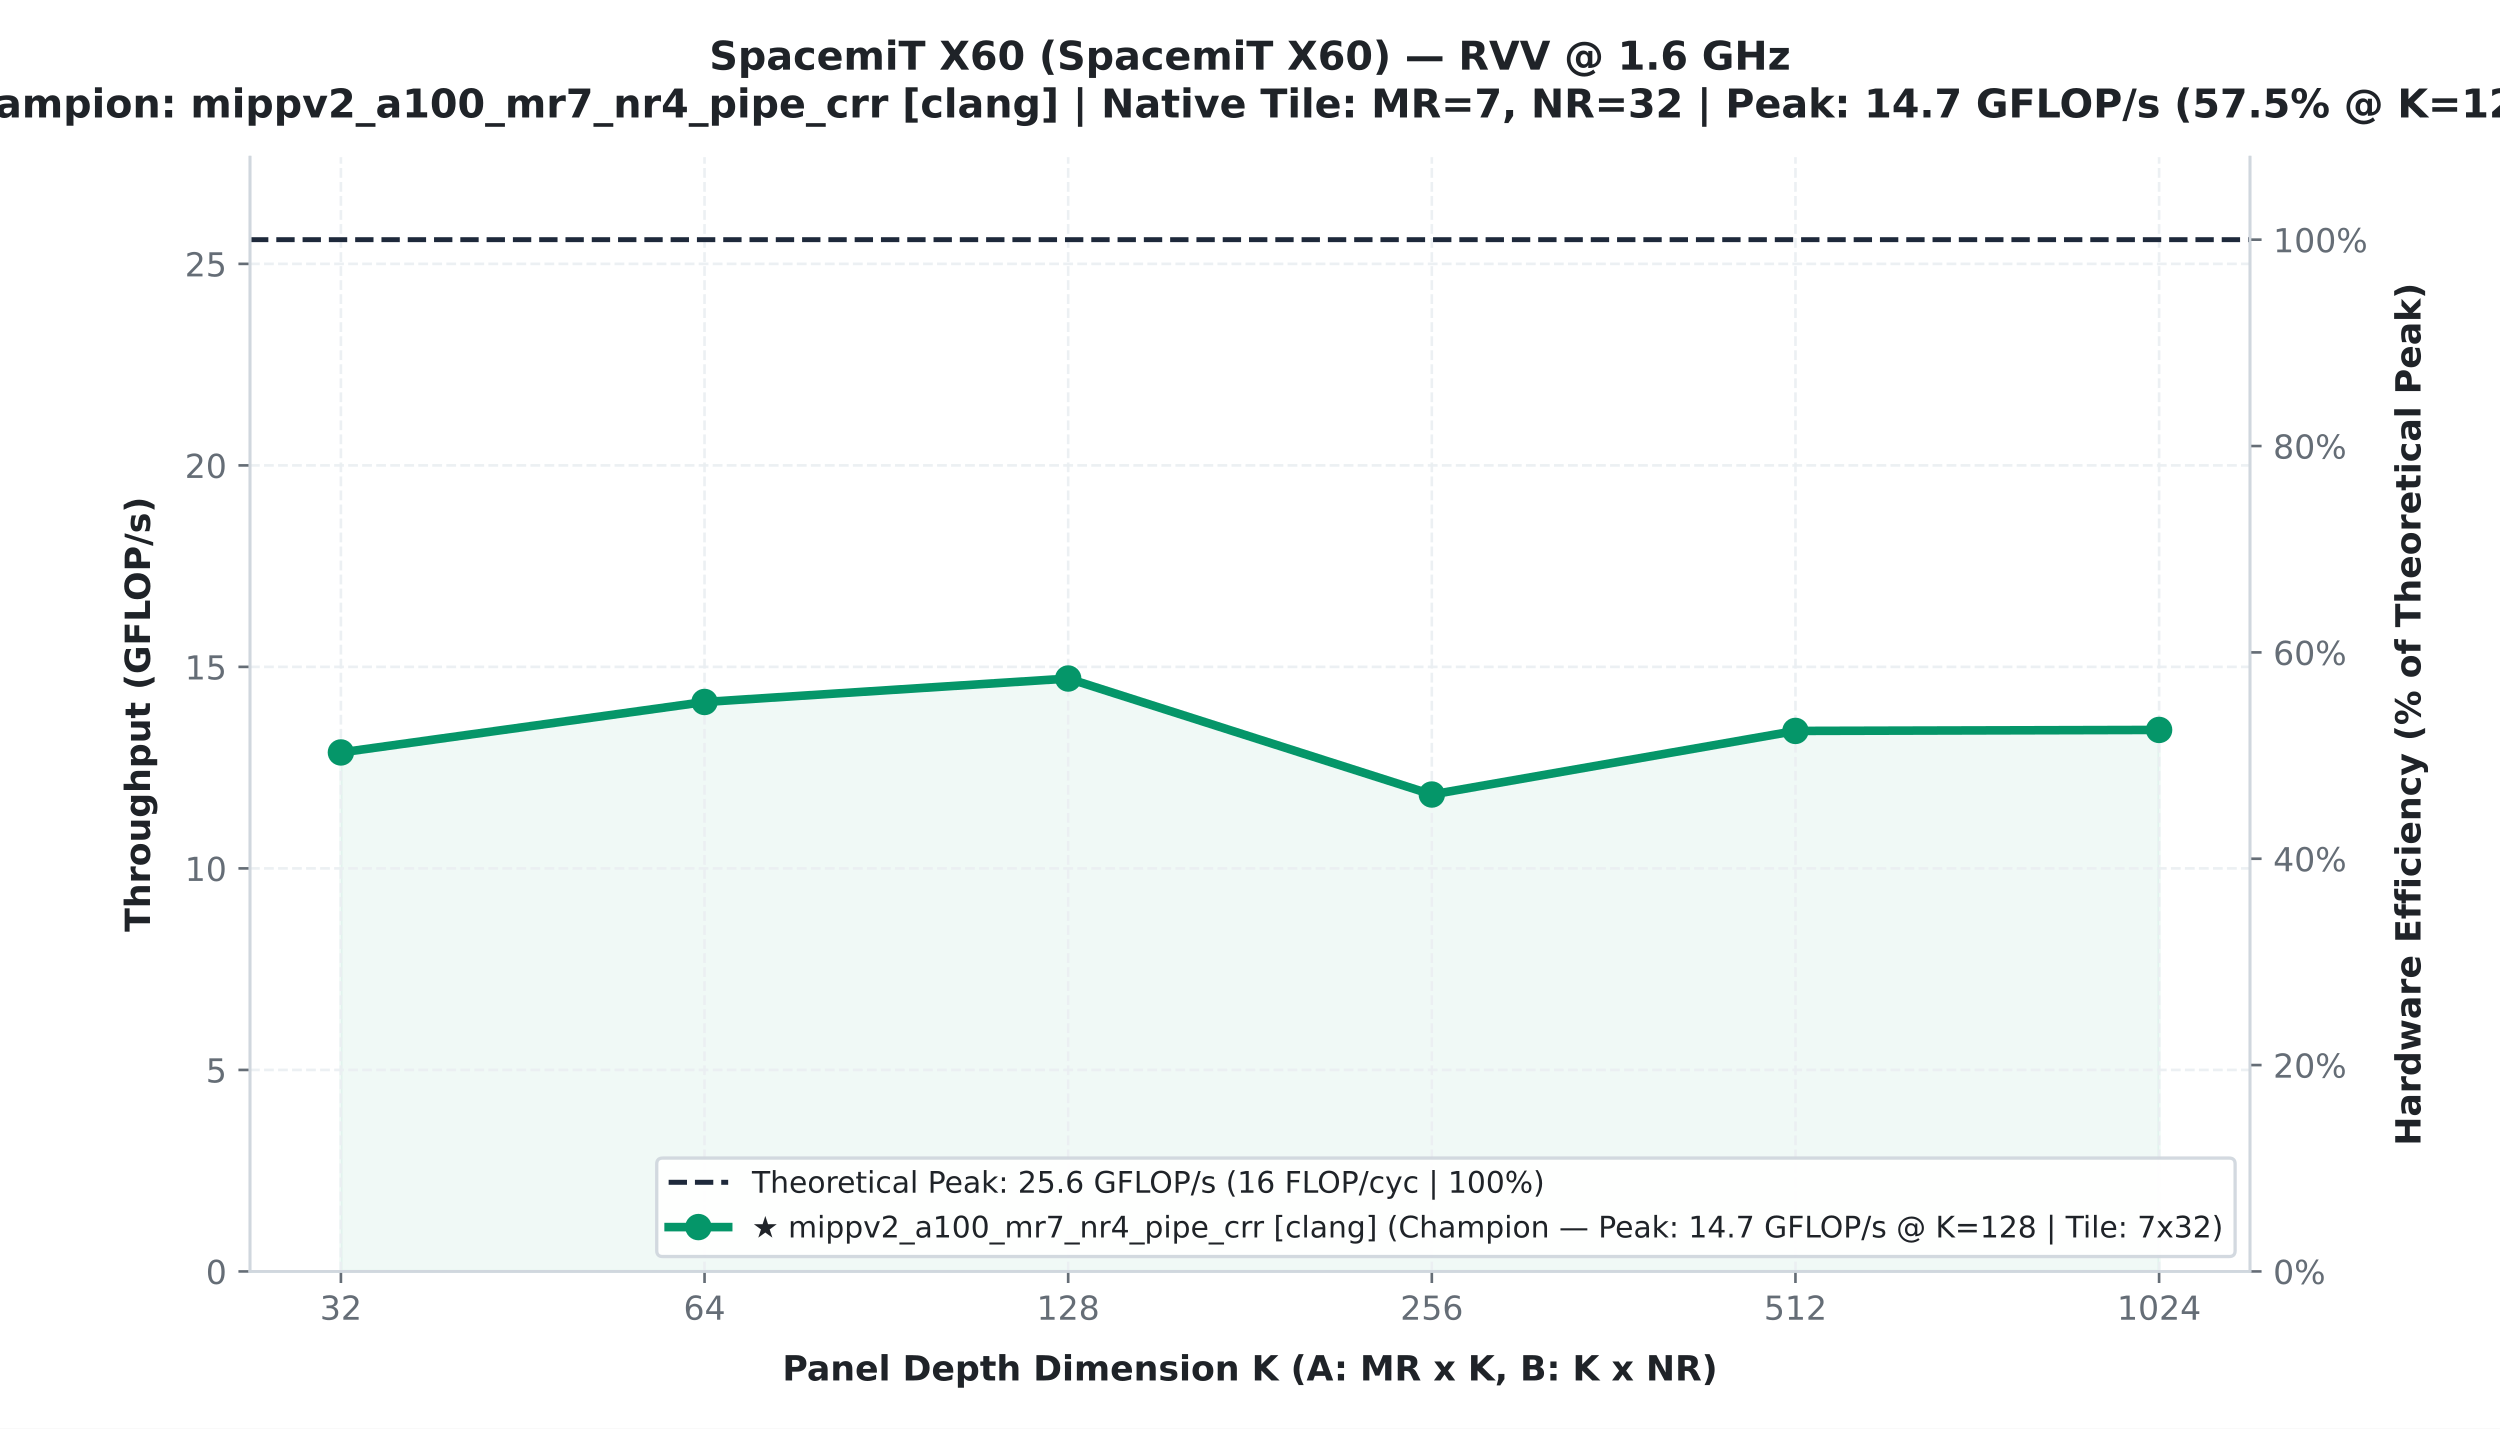
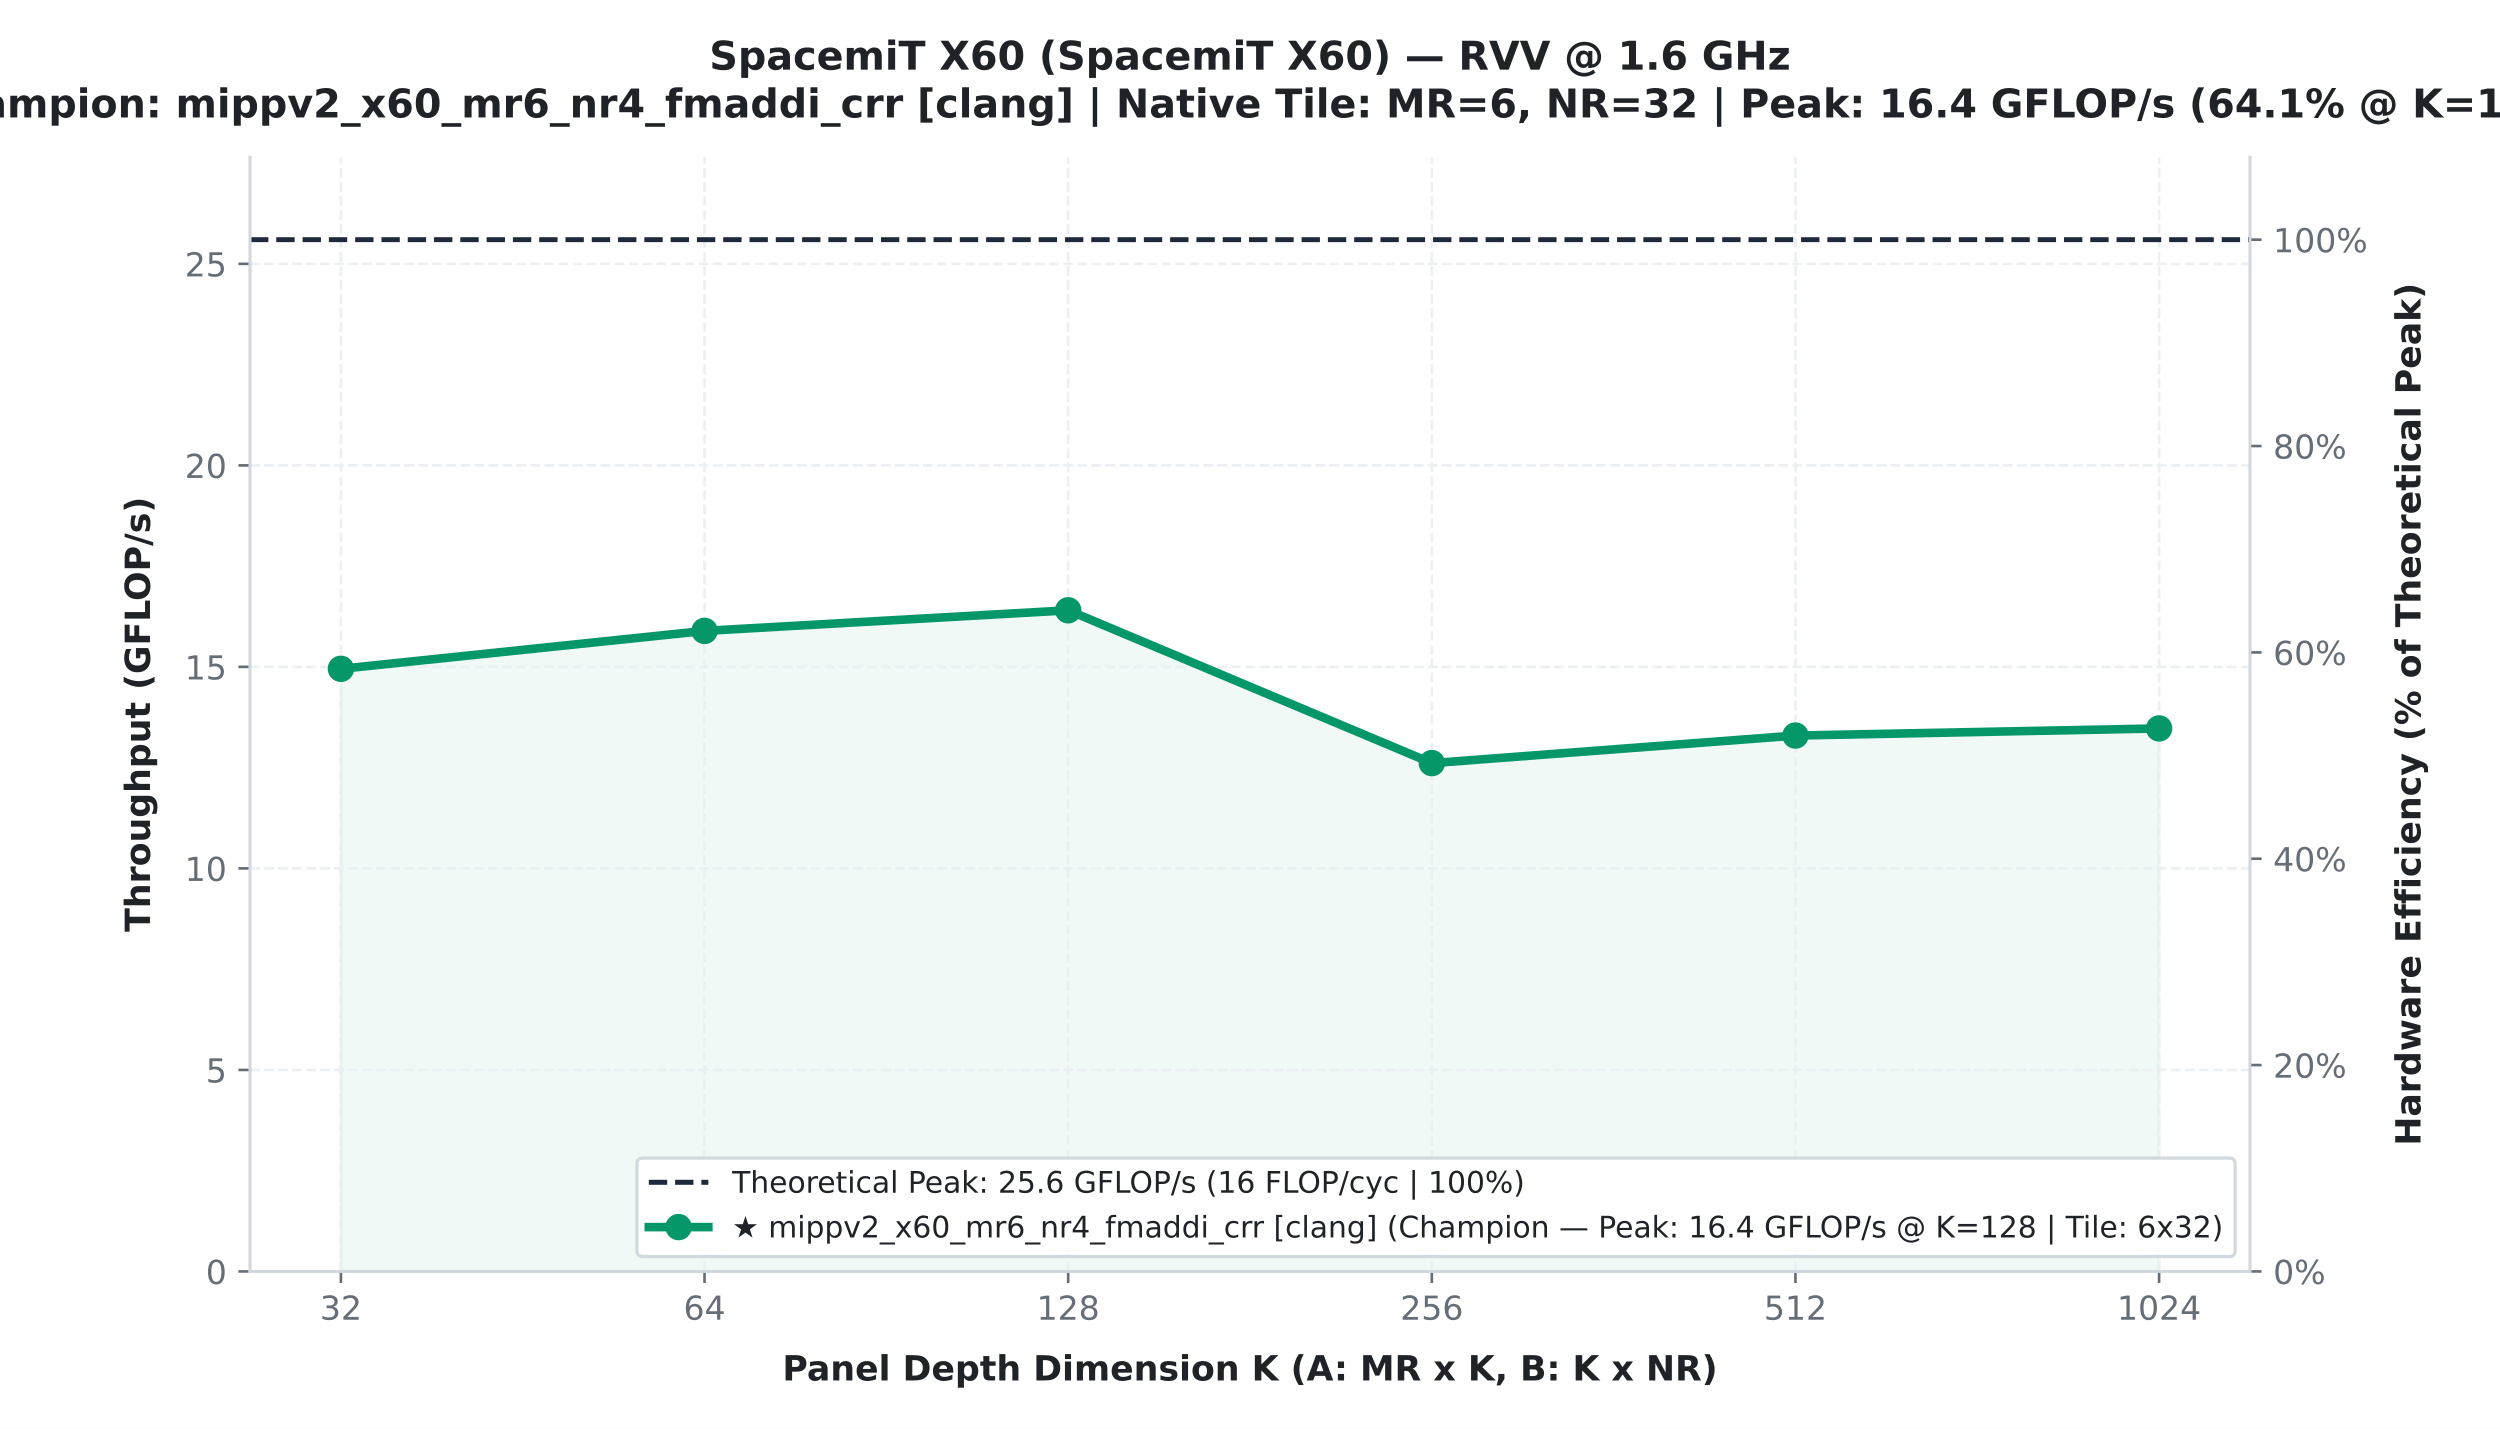
<svg xmlns="http://www.w3.org/2000/svg" xmlns:xlink="http://www.w3.org/1999/xlink" width="756pt" height="432pt" viewBox="0 0 756 432" version="1.1">
  <defs>
    <style type="text/css">*{stroke-linejoin: round; stroke-linecap: butt}</style>
  </defs>
  <g id="figure_1">
    <g id="patch_1">
      <path d="M 0 432  L 756 432  L 756 0  L 0 0  z " style="fill: #ffffff" />
    </g>
    <g id="axes_1">
      <g id="patch_2">
        <path d="M 75.6 384.48  L 680.4 384.48  L 680.4 47.52  L 75.6 47.52  z " style="fill: #ffffff" />
      </g>
      <g id="FillBetweenPolyCollection_1">
        <defs>
-           <path id="m478b206e19" d="M 103.091 -204.458  L 103.091 -47.52  L 213.055 -47.52  L 323.018 -47.52  L 432.982 -47.52  L 542.945 -47.52  L 652.909 -47.52  L 652.909 -211.27  L 652.909 -211.27  L 542.945 -210.969  L 432.982 -191.736  L 323.018 -226.813  L 213.055 -219.723  L 103.091 -204.458  z " style="stroke: #059669; stroke-opacity: 0.06" />
+           <path id="m7aa25f3a13" d="M 103.091 -229.754  L 103.091 -47.52  L 213.055 -47.52  L 323.018 -47.52  L 432.982 -47.52  L 542.945 -47.52  L 652.909 -47.52  L 652.909 -211.726  L 652.909 -211.726  L 542.945 -209.571  L 432.982 -201.235  L 323.018 -247.449  L 213.055 -241.223  L 103.091 -229.754  z " style="stroke: #059669; stroke-opacity: 0.06" />
        </defs>
-         <g clip-path="url(#pfc2758c4df)">
-           <use xlink:href="#m478b206e19" x="0" y="432" style="fill: #059669; fill-opacity: 0.06; stroke: #059669; stroke-opacity: 0.06" />
+         <g clip-path="url(#p83d2f5d7ad)">
+           <use xlink:href="#m7aa25f3a13" x="0" y="432" style="fill: #059669; fill-opacity: 0.06; stroke: #059669; stroke-opacity: 0.06" />
        </g>
      </g>
      <g id="matplotlib.axis_1">
        <g id="xtick_1">
          <g id="line2d_1">
-             <path d="M 103.091 384.48  L 103.091 47.52  " clip-path="url(#pfc2758c4df)" style="fill: none; stroke-dasharray: 2.96,1.28; stroke-dashoffset: 0; stroke: #eaeef2; stroke-opacity: 0.9; stroke-width: 0.8" />
+             <path d="M 103.091 384.48  L 103.091 47.52  " clip-path="url(#p83d2f5d7ad)" style="fill: none; stroke-dasharray: 2.96,1.28; stroke-dashoffset: 0; stroke: #eaeef2; stroke-opacity: 0.9; stroke-width: 0.8" />
          </g>
          <g id="line2d_2">
            <defs>
-               <path id="mb910009230" d="M 0 0  L 0 3.5  " style="stroke: #656d76; stroke-width: 0.8" />
+               <path id="mc1bcf9218e" d="M 0 0  L 0 3.5  " style="stroke: #656d76; stroke-width: 0.8" />
            </defs>
            <g>
-               <use xlink:href="#mb910009230" x="103.091" y="384.48" style="fill: #656d76; stroke: #656d76; stroke-width: 0.8" />
+               <use xlink:href="#mc1bcf9218e" x="103.091" y="384.48" style="fill: #656d76; stroke: #656d76; stroke-width: 0.8" />
            </g>
          </g>
          <g id="text_1">
            <text style="font-size: 10px; font-family: 'DejaVu Sans', 'Liberation Sans', 'Helvetica', 'Arial', sans-serif; text-anchor: middle; fill: #656d76" x="103.091" y="399.078" transform="rotate(-0 103.0909 399.0777)">32</text>
          </g>
        </g>
        <g id="xtick_2">
          <g id="line2d_3">
-             <path d="M 213.055 384.48  L 213.055 47.52  " clip-path="url(#pfc2758c4df)" style="fill: none; stroke-dasharray: 2.96,1.28; stroke-dashoffset: 0; stroke: #eaeef2; stroke-opacity: 0.9; stroke-width: 0.8" />
+             <path d="M 213.055 384.48  L 213.055 47.52  " clip-path="url(#p83d2f5d7ad)" style="fill: none; stroke-dasharray: 2.96,1.28; stroke-dashoffset: 0; stroke: #eaeef2; stroke-opacity: 0.9; stroke-width: 0.8" />
          </g>
          <g id="line2d_4">
            <g>
-               <use xlink:href="#mb910009230" x="213.055" y="384.48" style="fill: #656d76; stroke: #656d76; stroke-width: 0.8" />
+               <use xlink:href="#mc1bcf9218e" x="213.055" y="384.48" style="fill: #656d76; stroke: #656d76; stroke-width: 0.8" />
            </g>
          </g>
          <g id="text_2">
            <text style="font-size: 10px; font-family: 'DejaVu Sans', 'Liberation Sans', 'Helvetica', 'Arial', sans-serif; text-anchor: middle; fill: #656d76" x="213.055" y="399.078" transform="rotate(-0 213.0545 399.0777)">64</text>
          </g>
        </g>
        <g id="xtick_3">
          <g id="line2d_5">
-             <path d="M 323.018 384.48  L 323.018 47.52  " clip-path="url(#pfc2758c4df)" style="fill: none; stroke-dasharray: 2.96,1.28; stroke-dashoffset: 0; stroke: #eaeef2; stroke-opacity: 0.9; stroke-width: 0.8" />
+             <path d="M 323.018 384.48  L 323.018 47.52  " clip-path="url(#p83d2f5d7ad)" style="fill: none; stroke-dasharray: 2.96,1.28; stroke-dashoffset: 0; stroke: #eaeef2; stroke-opacity: 0.9; stroke-width: 0.8" />
          </g>
          <g id="line2d_6">
            <g>
-               <use xlink:href="#mb910009230" x="323.018" y="384.48" style="fill: #656d76; stroke: #656d76; stroke-width: 0.8" />
+               <use xlink:href="#mc1bcf9218e" x="323.018" y="384.48" style="fill: #656d76; stroke: #656d76; stroke-width: 0.8" />
            </g>
          </g>
          <g id="text_3">
            <text style="font-size: 10px; font-family: 'DejaVu Sans', 'Liberation Sans', 'Helvetica', 'Arial', sans-serif; text-anchor: middle; fill: #656d76" x="323.018" y="399.078" transform="rotate(-0 323.0182 399.0777)">128</text>
          </g>
        </g>
        <g id="xtick_4">
          <g id="line2d_7">
-             <path d="M 432.982 384.48  L 432.982 47.52  " clip-path="url(#pfc2758c4df)" style="fill: none; stroke-dasharray: 2.96,1.28; stroke-dashoffset: 0; stroke: #eaeef2; stroke-opacity: 0.9; stroke-width: 0.8" />
+             <path d="M 432.982 384.48  L 432.982 47.52  " clip-path="url(#p83d2f5d7ad)" style="fill: none; stroke-dasharray: 2.96,1.28; stroke-dashoffset: 0; stroke: #eaeef2; stroke-opacity: 0.9; stroke-width: 0.8" />
          </g>
          <g id="line2d_8">
            <g>
-               <use xlink:href="#mb910009230" x="432.982" y="384.48" style="fill: #656d76; stroke: #656d76; stroke-width: 0.8" />
+               <use xlink:href="#mc1bcf9218e" x="432.982" y="384.48" style="fill: #656d76; stroke: #656d76; stroke-width: 0.8" />
            </g>
          </g>
          <g id="text_4">
            <text style="font-size: 10px; font-family: 'DejaVu Sans', 'Liberation Sans', 'Helvetica', 'Arial', sans-serif; text-anchor: middle; fill: #656d76" x="432.982" y="399.078" transform="rotate(-0 432.9818 399.0777)">256</text>
          </g>
        </g>
        <g id="xtick_5">
          <g id="line2d_9">
-             <path d="M 542.945 384.48  L 542.945 47.52  " clip-path="url(#pfc2758c4df)" style="fill: none; stroke-dasharray: 2.96,1.28; stroke-dashoffset: 0; stroke: #eaeef2; stroke-opacity: 0.9; stroke-width: 0.8" />
+             <path d="M 542.945 384.48  L 542.945 47.52  " clip-path="url(#p83d2f5d7ad)" style="fill: none; stroke-dasharray: 2.96,1.28; stroke-dashoffset: 0; stroke: #eaeef2; stroke-opacity: 0.9; stroke-width: 0.8" />
          </g>
          <g id="line2d_10">
            <g>
-               <use xlink:href="#mb910009230" x="542.945" y="384.48" style="fill: #656d76; stroke: #656d76; stroke-width: 0.8" />
+               <use xlink:href="#mc1bcf9218e" x="542.945" y="384.48" style="fill: #656d76; stroke: #656d76; stroke-width: 0.8" />
            </g>
          </g>
          <g id="text_5">
            <text style="font-size: 10px; font-family: 'DejaVu Sans', 'Liberation Sans', 'Helvetica', 'Arial', sans-serif; text-anchor: middle; fill: #656d76" x="542.945" y="399.078" transform="rotate(-0 542.9455 399.0777)">512</text>
          </g>
        </g>
        <g id="xtick_6">
          <g id="line2d_11">
-             <path d="M 652.909 384.48  L 652.909 47.52  " clip-path="url(#pfc2758c4df)" style="fill: none; stroke-dasharray: 2.96,1.28; stroke-dashoffset: 0; stroke: #eaeef2; stroke-opacity: 0.9; stroke-width: 0.8" />
+             <path d="M 652.909 384.48  L 652.909 47.52  " clip-path="url(#p83d2f5d7ad)" style="fill: none; stroke-dasharray: 2.96,1.28; stroke-dashoffset: 0; stroke: #eaeef2; stroke-opacity: 0.9; stroke-width: 0.8" />
          </g>
          <g id="line2d_12">
            <g>
-               <use xlink:href="#mb910009230" x="652.909" y="384.48" style="fill: #656d76; stroke: #656d76; stroke-width: 0.8" />
+               <use xlink:href="#mc1bcf9218e" x="652.909" y="384.48" style="fill: #656d76; stroke: #656d76; stroke-width: 0.8" />
            </g>
          </g>
          <g id="text_6">
            <text style="font-size: 10px; font-family: 'DejaVu Sans', 'Liberation Sans', 'Helvetica', 'Arial', sans-serif; text-anchor: middle; fill: #656d76" x="652.909" y="399.078" transform="rotate(-0 652.9091 399.0777)">1024</text>
          </g>
        </g>
        <g id="text_7">
          <text style="font-weight: 700; font-size: 10.5px; font-family: 'DejaVu Sans', 'Liberation Sans', 'Helvetica', 'Arial', sans-serif; text-anchor: middle; fill: #1f2328" x="378" y="417.458" transform="rotate(-0 378 417.4584)">Panel Depth Dimension K (A: MR x K, B: K x NR)</text>
        </g>
      </g>
      <g id="matplotlib.axis_2">
        <g id="ytick_1">
          <g id="line2d_13">
-             <path d="M 75.6 384.48  L 680.4 384.48  " clip-path="url(#pfc2758c4df)" style="fill: none; stroke-dasharray: 2.96,1.28; stroke-dashoffset: 0; stroke: #eaeef2; stroke-opacity: 0.9; stroke-width: 0.8" />
+             <path d="M 75.6 384.48  L 680.4 384.48  " clip-path="url(#p83d2f5d7ad)" style="fill: none; stroke-dasharray: 2.96,1.28; stroke-dashoffset: 0; stroke: #eaeef2; stroke-opacity: 0.9; stroke-width: 0.8" />
          </g>
          <g id="line2d_14">
            <defs>
-               <path id="mcede933544" d="M 0 0  L -3.5 0  " style="stroke: #656d76; stroke-width: 0.8" />
+               <path id="m3a27defe11" d="M 0 0  L -3.5 0  " style="stroke: #656d76; stroke-width: 0.8" />
            </defs>
            <g>
-               <use xlink:href="#mcede933544" x="75.6" y="384.48" style="fill: #656d76; stroke: #656d76; stroke-width: 0.8" />
+               <use xlink:href="#m3a27defe11" x="75.6" y="384.48" style="fill: #656d76; stroke: #656d76; stroke-width: 0.8" />
            </g>
          </g>
          <g id="text_8">
            <text style="font-size: 10px; font-family: 'DejaVu Sans', 'Liberation Sans', 'Helvetica', 'Arial', sans-serif; text-anchor: end; fill: #656d76" x="68.6" y="388.279" transform="rotate(-0 68.6 388.2788)">0</text>
          </g>
        </g>
        <g id="ytick_2">
          <g id="line2d_15">
-             <path d="M 75.6 323.543  L 680.4 323.543  " clip-path="url(#pfc2758c4df)" style="fill: none; stroke-dasharray: 2.96,1.28; stroke-dashoffset: 0; stroke: #eaeef2; stroke-opacity: 0.9; stroke-width: 0.8" />
+             <path d="M 75.6 323.543  L 680.4 323.543  " clip-path="url(#p83d2f5d7ad)" style="fill: none; stroke-dasharray: 2.96,1.28; stroke-dashoffset: 0; stroke: #eaeef2; stroke-opacity: 0.9; stroke-width: 0.8" />
          </g>
          <g id="line2d_16">
            <g>
-               <use xlink:href="#mcede933544" x="75.6" y="323.543" style="fill: #656d76; stroke: #656d76; stroke-width: 0.8" />
+               <use xlink:href="#m3a27defe11" x="75.6" y="323.543" style="fill: #656d76; stroke: #656d76; stroke-width: 0.8" />
            </g>
          </g>
          <g id="text_9">
            <text style="font-size: 10px; font-family: 'DejaVu Sans', 'Liberation Sans', 'Helvetica', 'Arial', sans-serif; text-anchor: end; fill: #656d76" x="68.6" y="327.341" transform="rotate(-0 68.6 327.3413)">5</text>
          </g>
        </g>
        <g id="ytick_3">
          <g id="line2d_17">
-             <path d="M 75.6 262.605  L 680.4 262.605  " clip-path="url(#pfc2758c4df)" style="fill: none; stroke-dasharray: 2.96,1.28; stroke-dashoffset: 0; stroke: #eaeef2; stroke-opacity: 0.9; stroke-width: 0.8" />
+             <path d="M 75.6 262.605  L 680.4 262.605  " clip-path="url(#p83d2f5d7ad)" style="fill: none; stroke-dasharray: 2.96,1.28; stroke-dashoffset: 0; stroke: #eaeef2; stroke-opacity: 0.9; stroke-width: 0.8" />
          </g>
          <g id="line2d_18">
            <g>
-               <use xlink:href="#mcede933544" x="75.6" y="262.605" style="fill: #656d76; stroke: #656d76; stroke-width: 0.8" />
+               <use xlink:href="#m3a27defe11" x="75.6" y="262.605" style="fill: #656d76; stroke: #656d76; stroke-width: 0.8" />
            </g>
          </g>
          <g id="text_10">
            <text style="font-size: 10px; font-family: 'DejaVu Sans', 'Liberation Sans', 'Helvetica', 'Arial', sans-serif; text-anchor: end; fill: #656d76" x="68.6" y="266.404" transform="rotate(-0 68.6 266.4038)">10</text>
          </g>
        </g>
        <g id="ytick_4">
          <g id="line2d_19">
-             <path d="M 75.6 201.667  L 680.4 201.667  " clip-path="url(#pfc2758c4df)" style="fill: none; stroke-dasharray: 2.96,1.28; stroke-dashoffset: 0; stroke: #eaeef2; stroke-opacity: 0.9; stroke-width: 0.8" />
+             <path d="M 75.6 201.667  L 680.4 201.667  " clip-path="url(#p83d2f5d7ad)" style="fill: none; stroke-dasharray: 2.96,1.28; stroke-dashoffset: 0; stroke: #eaeef2; stroke-opacity: 0.9; stroke-width: 0.8" />
          </g>
          <g id="line2d_20">
            <g>
-               <use xlink:href="#mcede933544" x="75.6" y="201.667" style="fill: #656d76; stroke: #656d76; stroke-width: 0.8" />
+               <use xlink:href="#m3a27defe11" x="75.6" y="201.667" style="fill: #656d76; stroke: #656d76; stroke-width: 0.8" />
            </g>
          </g>
          <g id="text_11">
            <text style="font-size: 10px; font-family: 'DejaVu Sans', 'Liberation Sans', 'Helvetica', 'Arial', sans-serif; text-anchor: end; fill: #656d76" x="68.6" y="205.466" transform="rotate(-0 68.6 205.4663)">15</text>
          </g>
        </g>
        <g id="ytick_5">
          <g id="line2d_21">
-             <path d="M 75.6 140.73  L 680.4 140.73  " clip-path="url(#pfc2758c4df)" style="fill: none; stroke-dasharray: 2.96,1.28; stroke-dashoffset: 0; stroke: #eaeef2; stroke-opacity: 0.9; stroke-width: 0.8" />
+             <path d="M 75.6 140.73  L 680.4 140.73  " clip-path="url(#p83d2f5d7ad)" style="fill: none; stroke-dasharray: 2.96,1.28; stroke-dashoffset: 0; stroke: #eaeef2; stroke-opacity: 0.9; stroke-width: 0.8" />
          </g>
          <g id="line2d_22">
            <g>
-               <use xlink:href="#mcede933544" x="75.6" y="140.73" style="fill: #656d76; stroke: #656d76; stroke-width: 0.8" />
+               <use xlink:href="#m3a27defe11" x="75.6" y="140.73" style="fill: #656d76; stroke: #656d76; stroke-width: 0.8" />
            </g>
          </g>
          <g id="text_12">
            <text style="font-size: 10px; font-family: 'DejaVu Sans', 'Liberation Sans', 'Helvetica', 'Arial', sans-serif; text-anchor: end; fill: #656d76" x="68.6" y="144.529" transform="rotate(-0 68.6 144.5288)">20</text>
          </g>
        </g>
        <g id="ytick_6">
          <g id="line2d_23">
-             <path d="M 75.6 79.793  L 680.4 79.793  " clip-path="url(#pfc2758c4df)" style="fill: none; stroke-dasharray: 2.96,1.28; stroke-dashoffset: 0; stroke: #eaeef2; stroke-opacity: 0.9; stroke-width: 0.8" />
+             <path d="M 75.6 79.793  L 680.4 79.793  " clip-path="url(#p83d2f5d7ad)" style="fill: none; stroke-dasharray: 2.96,1.28; stroke-dashoffset: 0; stroke: #eaeef2; stroke-opacity: 0.9; stroke-width: 0.8" />
          </g>
          <g id="line2d_24">
            <g>
-               <use xlink:href="#mcede933544" x="75.6" y="79.793" style="fill: #656d76; stroke: #656d76; stroke-width: 0.8" />
+               <use xlink:href="#m3a27defe11" x="75.6" y="79.793" style="fill: #656d76; stroke: #656d76; stroke-width: 0.8" />
            </g>
          </g>
          <g id="text_13">
            <text style="font-size: 10px; font-family: 'DejaVu Sans', 'Liberation Sans', 'Helvetica', 'Arial', sans-serif; text-anchor: end; fill: #656d76" x="68.6" y="83.591" transform="rotate(-0 68.6 83.59133)">25</text>
          </g>
        </g>
        <g id="text_14">
          <text style="font-weight: 700; font-size: 10.5px; font-family: 'DejaVu Sans', 'Liberation Sans', 'Helvetica', 'Arial', sans-serif; text-anchor: middle; fill: #1f2328" x="45.353" y="216" transform="rotate(-90 45.35254 216)">Throughput (GFLOP/s)</text>
        </g>
      </g>
      <g id="line2d_25">
-         <path d="M 75.6 72.48  L 680.4 72.48  " clip-path="url(#pfc2758c4df)" style="fill: none; stroke-dasharray: 5.55,2.4; stroke-dashoffset: 0; stroke: #1e293b; stroke-width: 1.5" />
+         <path d="M 75.6 72.48  L 680.4 72.48  " clip-path="url(#p83d2f5d7ad)" style="fill: none; stroke-dasharray: 5.55,2.4; stroke-dashoffset: 0; stroke: #1e293b; stroke-width: 1.5" />
      </g>
      <g id="patch_3">
        <path d="M 75.6 384.48  L 75.6 47.52  " style="fill: none; stroke: #d0d7de; stroke-width: 0.8; stroke-linejoin: miter; stroke-linecap: square" />
      </g>
      <g id="patch_4">
        <path d="M 680.4 384.48  L 680.4 47.52  " style="fill: none; stroke: #d0d7de; stroke-width: 0.8; stroke-linejoin: miter; stroke-linecap: square" />
      </g>
      <g id="patch_5">
        <path d="M 75.6 384.48  L 680.4 384.48  " style="fill: none; stroke: #d0d7de; stroke-width: 0.8; stroke-linejoin: miter; stroke-linecap: square" />
      </g>
      <g id="text_15">
        <text style="font-weight: 700; font-size: 12px; font-family: 'DejaVu Sans', 'Liberation Sans', 'Helvetica', 'Arial', sans-serif; fill: #1f2328" transform="translate(214.4953 21.06422)">SpacemiT X60 (SpacemiT X60) — RVV @ 1.6 GHz</text>
-         <text style="font-weight: 700; font-size: 12px; font-family: 'DejaVu Sans', 'Liberation Sans', 'Helvetica', 'Arial', sans-serif; fill: #1f2328" transform="translate(-18.84375 35.52)">Champion: mippv2_a100_mr7_nr4_pipe_crr [clang] | Native Tile: MR=7, NR=32 | Peak: 14.7 GFLOP/s (57.5% @ K=128)</text>
+         <text style="font-weight: 700; font-size: 12px; font-family: 'DejaVu Sans', 'Liberation Sans', 'Helvetica', 'Arial', sans-serif; fill: #1f2328" transform="translate(-23.33156 35.52)">Champion: mippv2_x60_mr6_nr4_fmaddi_crr [clang] | Native Tile: MR=6, NR=32 | Peak: 16.4 GFLOP/s (64.1% @ K=128)</text>
      </g>
      <g id="line2d_26">
-         <path d="M 103.091 227.542  L 213.055 212.277  L 323.018 205.187  L 432.982 240.264  L 542.945 221.031  L 652.909 220.73  " clip-path="url(#pfc2758c4df)" style="fill: none; stroke: #059669; stroke-width: 2.6; stroke-linecap: square" />
+         <path d="M 103.091 202.246  L 213.055 190.777  L 323.018 184.551  L 432.982 230.765  L 542.945 222.429  L 652.909 220.274  " clip-path="url(#p83d2f5d7ad)" style="fill: none; stroke: #059669; stroke-width: 2.6; stroke-linecap: square" />
        <defs>
-           <path id="m761f677cbb" d="M 0 3.5  C 0.928 3.5 1.819 3.131 2.475 2.475  C 3.131 1.819 3.5 0.928 3.5 0  C 3.5 -0.928 3.131 -1.819 2.475 -2.475  C 1.819 -3.131 0.928 -3.5 0 -3.5  C -0.928 -3.5 -1.819 -3.131 -2.475 -2.475  C -3.131 -1.819 -3.5 -0.928 -3.5 0  C -3.5 0.928 -3.131 1.819 -2.475 2.475  C -1.819 3.131 -0.928 3.5 0 3.5  z " style="stroke: #059669" />
+           <path id="m8828d8a06f" d="M 0 3.5  C 0.928 3.5 1.819 3.131 2.475 2.475  C 3.131 1.819 3.5 0.928 3.5 0  C 3.5 -0.928 3.131 -1.819 2.475 -2.475  C 1.819 -3.131 0.928 -3.5 0 -3.5  C -0.928 -3.5 -1.819 -3.131 -2.475 -2.475  C -3.131 -1.819 -3.5 -0.928 -3.5 0  C -3.5 0.928 -3.131 1.819 -2.475 2.475  C -1.819 3.131 -0.928 3.5 0 3.5  z " style="stroke: #059669" />
        </defs>
-         <g clip-path="url(#pfc2758c4df)">
-           <use xlink:href="#m761f677cbb" x="103.091" y="227.542" style="fill: #059669; stroke: #059669" />
-           <use xlink:href="#m761f677cbb" x="213.055" y="212.277" style="fill: #059669; stroke: #059669" />
-           <use xlink:href="#m761f677cbb" x="323.018" y="205.187" style="fill: #059669; stroke: #059669" />
-           <use xlink:href="#m761f677cbb" x="432.982" y="240.264" style="fill: #059669; stroke: #059669" />
-           <use xlink:href="#m761f677cbb" x="542.945" y="221.031" style="fill: #059669; stroke: #059669" />
-           <use xlink:href="#m761f677cbb" x="652.909" y="220.73" style="fill: #059669; stroke: #059669" />
+         <g clip-path="url(#p83d2f5d7ad)">
+           <use xlink:href="#m8828d8a06f" x="103.091" y="202.246" style="fill: #059669; stroke: #059669" />
+           <use xlink:href="#m8828d8a06f" x="213.055" y="190.777" style="fill: #059669; stroke: #059669" />
+           <use xlink:href="#m8828d8a06f" x="323.018" y="184.551" style="fill: #059669; stroke: #059669" />
+           <use xlink:href="#m8828d8a06f" x="432.982" y="230.765" style="fill: #059669; stroke: #059669" />
+           <use xlink:href="#m8828d8a06f" x="542.945" y="222.429" style="fill: #059669; stroke: #059669" />
+           <use xlink:href="#m8828d8a06f" x="652.909" y="220.274" style="fill: #059669; stroke: #059669" />
        </g>
      </g>
      <g id="legend_1">
        <g id="patch_6">
-           <path d="M 200.398 379.98  L 674.1 379.98  Q 675.9 379.98 675.9 378.18  L 675.9 352  Q 675.9 350.2 674.1 350.2  L 200.398 350.2  Q 198.598 350.2 198.598 352  L 198.598 378.18  Q 198.598 379.98 200.398 379.98  z " style="fill: #ffffff; opacity: 0.94; stroke: #d0d7de; stroke-linejoin: miter" />
+           <path d="M 194.4 379.98  L 674.1 379.98  Q 675.9 379.98 675.9 378.18  L 675.9 352  Q 675.9 350.2 674.1 350.2  L 194.4 350.2  Q 192.6 350.2 192.6 352  L 192.6 378.18  Q 192.6 379.98 194.4 379.98  z " style="fill: #ffffff; opacity: 0.94; stroke: #d0d7de; stroke-linejoin: miter" />
        </g>
        <g id="line2d_27">
-           <path d="M 202.198 357.528  L 211.198 357.528  L 220.198 357.528  " style="fill: none; stroke-dasharray: 5.55,2.4; stroke-dashoffset: 0; stroke: #1e293b; stroke-width: 1.5" />
+           <path d="M 196.2 357.528  L 205.2 357.528  L 214.2 357.528  " style="fill: none; stroke-dasharray: 5.55,2.4; stroke-dashoffset: 0; stroke: #1e293b; stroke-width: 1.5" />
        </g>
        <g id="text_16">
-           <text style="font-size: 9px; font-family: 'DejaVu Sans', 'Liberation Sans', 'Helvetica', 'Arial', sans-serif; text-anchor: start; fill: #1f2328" x="227.398" y="360.678" transform="rotate(-0 227.3977 360.6778)">Theoretical Peak: 25.6 GFLOP/s (16 FLOP/cyc | 100%)</text>
+           <text style="font-size: 9px; font-family: 'DejaVu Sans', 'Liberation Sans', 'Helvetica', 'Arial', sans-serif; text-anchor: start; fill: #1f2328" x="221.4" y="360.678" transform="rotate(-0 221.4 360.6778)">Theoretical Peak: 25.6 GFLOP/s (16 FLOP/cyc | 100%)</text>
        </g>
        <g id="line2d_28">
-           <path d="M 202.198 371.068  L 211.198 371.068  L 220.198 371.068  " style="fill: none; stroke: #059669; stroke-width: 2.6; stroke-linecap: square" />
+           <path d="M 196.2 371.068  L 205.2 371.068  L 214.2 371.068  " style="fill: none; stroke: #059669; stroke-width: 2.6; stroke-linecap: square" />
          <g>
-             <use xlink:href="#m761f677cbb" x="211.198" y="371.068" style="fill: #059669; stroke: #059669" />
+             <use xlink:href="#m8828d8a06f" x="205.2" y="371.068" style="fill: #059669; stroke: #059669" />
          </g>
        </g>
        <g id="text_17">
-           <text style="font-size: 9px; font-family: 'DejaVu Sans', 'Liberation Sans', 'Helvetica', 'Arial', sans-serif; text-anchor: start; fill: #1f2328" x="227.398" y="374.218" transform="rotate(-0 227.3977 374.2179)">★ mippv2_a100_mr7_nr4_pipe_crr [clang] (Champion — Peak: 14.7 GFLOP/s @ K=128 | Tile: 7x32)</text>
+           <text style="font-size: 9px; font-family: 'DejaVu Sans', 'Liberation Sans', 'Helvetica', 'Arial', sans-serif; text-anchor: start; fill: #1f2328" x="221.4" y="374.218" transform="rotate(-0 221.4 374.2179)">★ mippv2_x60_mr6_nr4_fmaddi_crr [clang] (Champion — Peak: 16.4 GFLOP/s @ K=128 | Tile: 6x32)</text>
        </g>
      </g>
    </g>
    <g id="axes_2">
      <g id="matplotlib.axis_3">
        <g id="ytick_7">
          <g id="line2d_29">
            <defs>
-               <path id="m7cd8564d87" d="M 0 0  L 3.5 0  " style="stroke: #656d76; stroke-width: 0.8" />
+               <path id="m9fe07ae288" d="M 0 0  L 3.5 0  " style="stroke: #656d76; stroke-width: 0.8" />
            </defs>
            <g>
-               <use xlink:href="#m7cd8564d87" x="680.4" y="384.48" style="fill: #656d76; stroke: #656d76; stroke-width: 0.8" />
+               <use xlink:href="#m9fe07ae288" x="680.4" y="384.48" style="fill: #656d76; stroke: #656d76; stroke-width: 0.8" />
            </g>
          </g>
          <g id="text_18">
            <text style="font-size: 10px; font-family: 'DejaVu Sans', 'Liberation Sans', 'Helvetica', 'Arial', sans-serif; text-anchor: start; fill: #656d76" x="687.4" y="388.279" transform="rotate(-0 687.4 388.2788)">0%</text>
          </g>
        </g>
        <g id="ytick_8">
          <g id="line2d_30">
            <g>
-               <use xlink:href="#m7cd8564d87" x="680.4" y="322.08" style="fill: #656d76; stroke: #656d76; stroke-width: 0.8" />
+               <use xlink:href="#m9fe07ae288" x="680.4" y="322.08" style="fill: #656d76; stroke: #656d76; stroke-width: 0.8" />
            </g>
          </g>
          <g id="text_19">
            <text style="font-size: 10px; font-family: 'DejaVu Sans', 'Liberation Sans', 'Helvetica', 'Arial', sans-serif; text-anchor: start; fill: #656d76" x="687.4" y="325.879" transform="rotate(-0 687.4 325.8788)">20%</text>
          </g>
        </g>
        <g id="ytick_9">
          <g id="line2d_31">
            <g>
-               <use xlink:href="#m7cd8564d87" x="680.4" y="259.68" style="fill: #656d76; stroke: #656d76; stroke-width: 0.8" />
+               <use xlink:href="#m9fe07ae288" x="680.4" y="259.68" style="fill: #656d76; stroke: #656d76; stroke-width: 0.8" />
            </g>
          </g>
          <g id="text_20">
            <text style="font-size: 10px; font-family: 'DejaVu Sans', 'Liberation Sans', 'Helvetica', 'Arial', sans-serif; text-anchor: start; fill: #656d76" x="687.4" y="263.479" transform="rotate(-0 687.4 263.4788)">40%</text>
          </g>
        </g>
        <g id="ytick_10">
          <g id="line2d_32">
            <g>
-               <use xlink:href="#m7cd8564d87" x="680.4" y="197.28" style="fill: #656d76; stroke: #656d76; stroke-width: 0.8" />
+               <use xlink:href="#m9fe07ae288" x="680.4" y="197.28" style="fill: #656d76; stroke: #656d76; stroke-width: 0.8" />
            </g>
          </g>
          <g id="text_21">
            <text style="font-size: 10px; font-family: 'DejaVu Sans', 'Liberation Sans', 'Helvetica', 'Arial', sans-serif; text-anchor: start; fill: #656d76" x="687.4" y="201.079" transform="rotate(-0 687.4 201.0788)">60%</text>
          </g>
        </g>
        <g id="ytick_11">
          <g id="line2d_33">
            <g>
-               <use xlink:href="#m7cd8564d87" x="680.4" y="134.88" style="fill: #656d76; stroke: #656d76; stroke-width: 0.8" />
+               <use xlink:href="#m9fe07ae288" x="680.4" y="134.88" style="fill: #656d76; stroke: #656d76; stroke-width: 0.8" />
            </g>
          </g>
          <g id="text_22">
            <text style="font-size: 10px; font-family: 'DejaVu Sans', 'Liberation Sans', 'Helvetica', 'Arial', sans-serif; text-anchor: start; fill: #656d76" x="687.4" y="138.679" transform="rotate(-0 687.4 138.6788)">80%</text>
          </g>
        </g>
        <g id="ytick_12">
          <g id="line2d_34">
            <g>
-               <use xlink:href="#m7cd8564d87" x="680.4" y="72.48" style="fill: #656d76; stroke: #656d76; stroke-width: 0.8" />
+               <use xlink:href="#m9fe07ae288" x="680.4" y="72.48" style="fill: #656d76; stroke: #656d76; stroke-width: 0.8" />
            </g>
          </g>
          <g id="text_23">
            <text style="font-size: 10px; font-family: 'DejaVu Sans', 'Liberation Sans', 'Helvetica', 'Arial', sans-serif; text-anchor: start; fill: #656d76" x="687.4" y="76.279" transform="rotate(-0 687.4 76.27883)">100%</text>
          </g>
        </g>
        <g id="text_24">
          <text style="font-weight: 700; font-size: 10.5px; font-family: 'DejaVu Sans', 'Liberation Sans', 'Helvetica', 'Arial', sans-serif; text-anchor: middle; fill: #1f2328" x="731.967" y="216" transform="rotate(-90 731.9674 216)">Hardware Efficiency (% of Theoretical Peak)</text>
        </g>
      </g>
      <g id="patch_7">
        <path d="M 75.6 384.48  L 75.6 47.52  " style="fill: none; stroke: #d0d7de; stroke-width: 0.8; stroke-linejoin: miter; stroke-linecap: square" />
      </g>
      <g id="patch_8">
        <path d="M 680.4 384.48  L 680.4 47.52  " style="fill: none; stroke: #d0d7de; stroke-width: 0.8; stroke-linejoin: miter; stroke-linecap: square" />
      </g>
      <g id="patch_9">
        <path d="M 75.6 384.48  L 680.4 384.48  " style="fill: none; stroke: #d0d7de; stroke-width: 0.8; stroke-linejoin: miter; stroke-linecap: square" />
      </g>
    </g>
  </g>
  <defs>
-     <clipPath id="pfc2758c4df">
+     <clipPath id="p83d2f5d7ad">
      <rect x="75.6" y="47.52" width="604.8" height="336.96" />
    </clipPath>
  </defs>
</svg>
